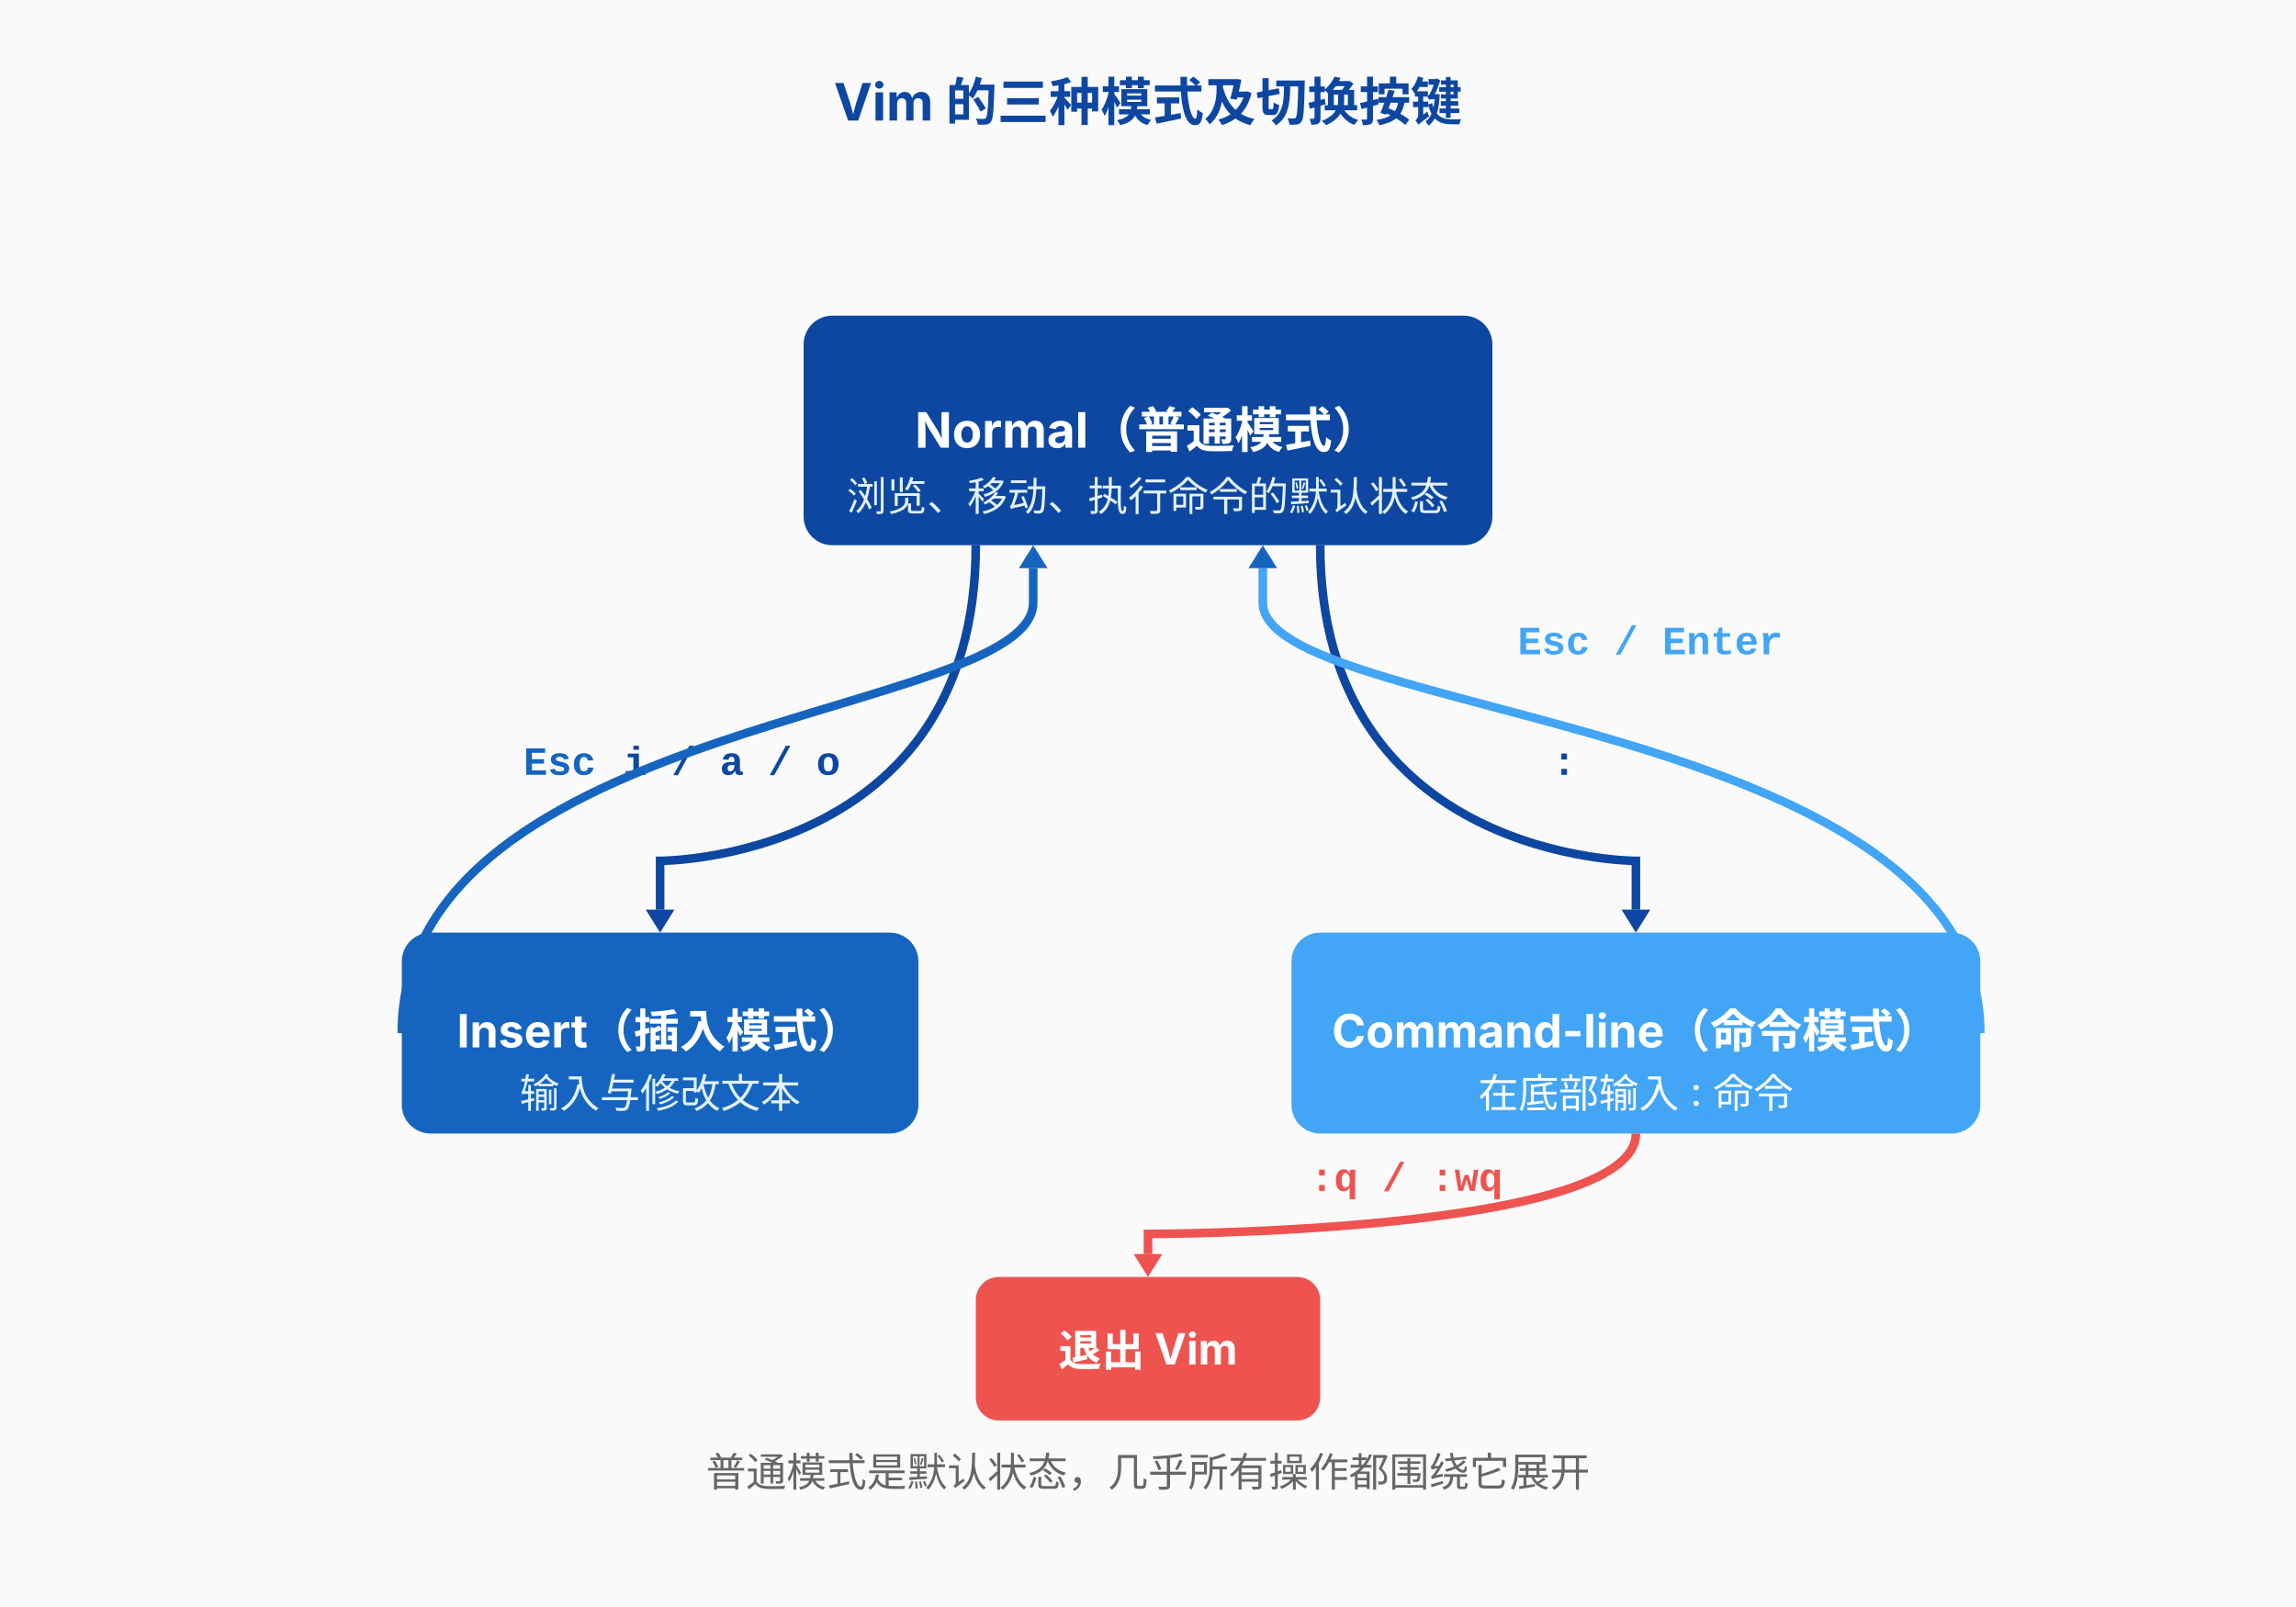
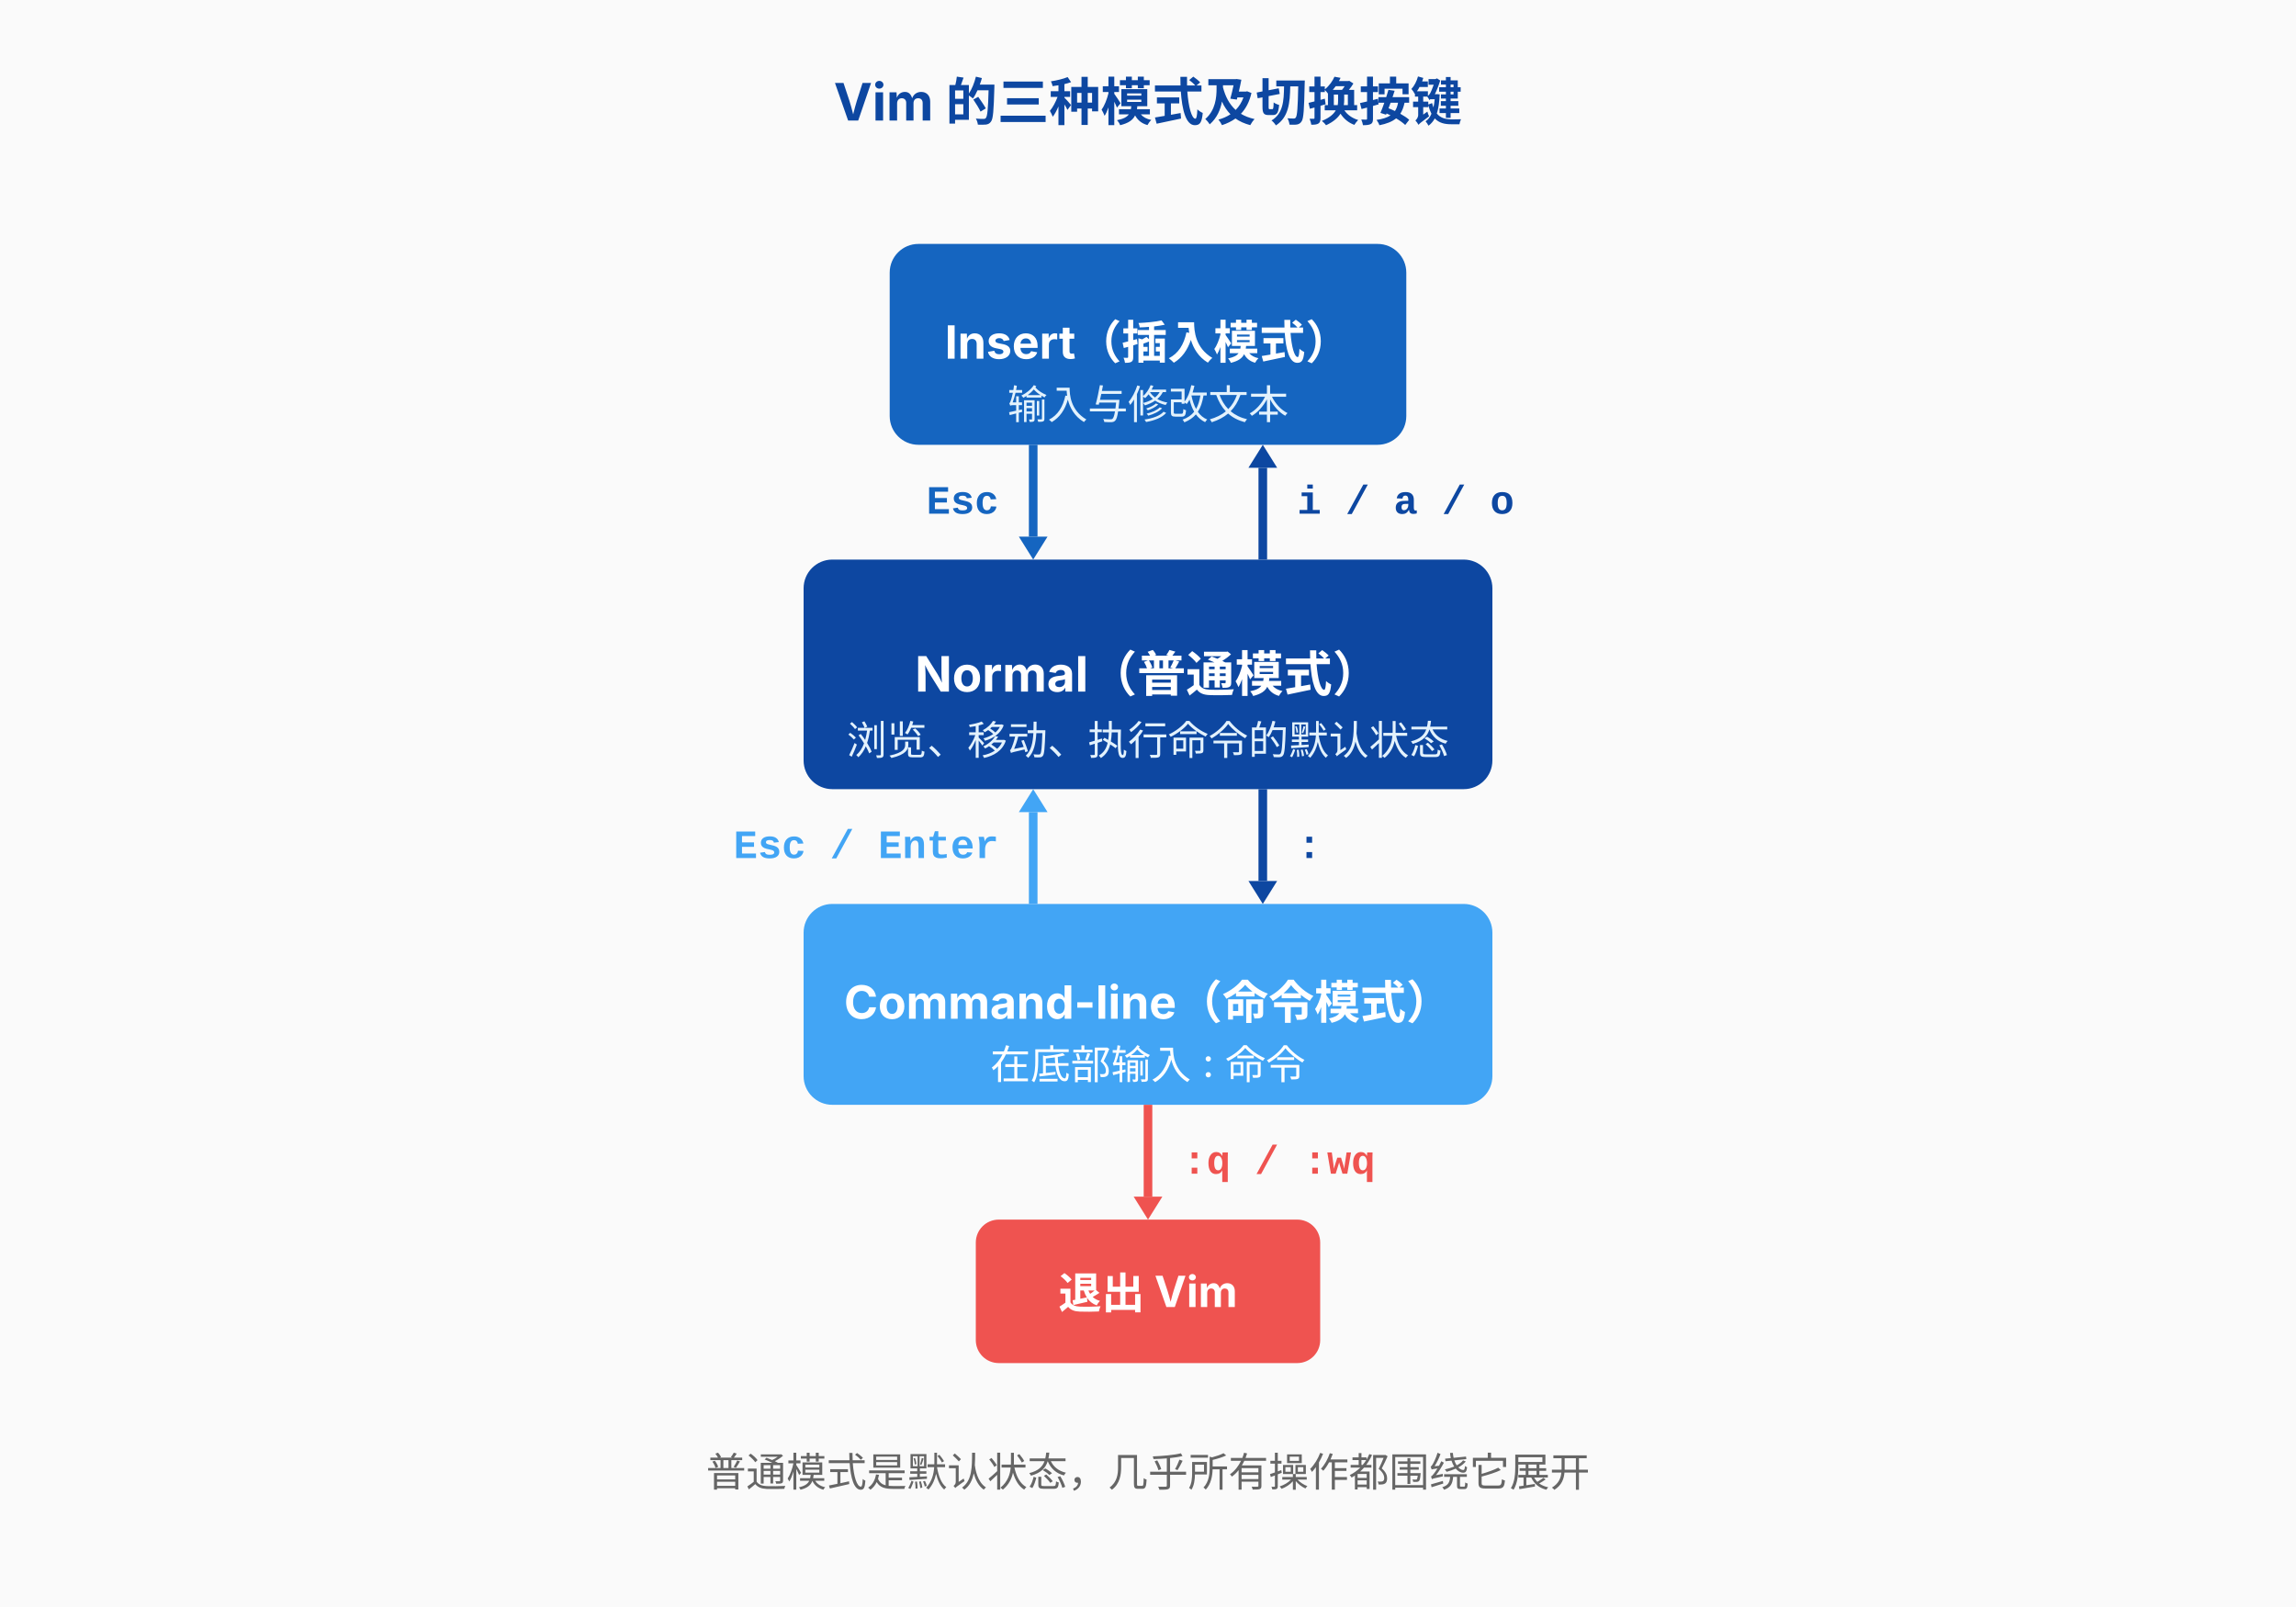
<svg xmlns="http://www.w3.org/2000/svg" viewBox="0 0 800 560" width="800" style="max-width:100%;height:auto;" preserveAspectRatio="xMidYMid meet">
  <defs>
    <marker id="arrow-blue" markerWidth="8" markerHeight="10" refX="0" refY="5" orient="auto" markerUnits="userSpaceOnUse">
      <path d="M0,0 L8,5 L0,10 Z" fill="#0d47a1" />
    </marker>
    <marker id="arrow-light" markerWidth="8" markerHeight="10" refX="0" refY="5" orient="auto" markerUnits="userSpaceOnUse">
      <path d="M0,0 L8,5 L0,10 Z" fill="#1565c0" />
    </marker>
+     <marker id="arrow-sky" markerWidth="8" markerHeight="10" refX="0" refY="5" orient="auto" markerUnits="userSpaceOnUse">
+       <path d="M0,0 L8,5 L0,10 Z" fill="#42a5f5" />
+     </marker>
    <marker id="arrow-red" markerWidth="8" markerHeight="10" refX="0" refY="5" orient="auto" markerUnits="userSpaceOnUse">
      <path d="M0,0 L8,5 L0,10 Z" fill="#ef5350" />
    </marker>
  </defs>
  <rect width="800" height="560" fill="#fafafa" />
  <text x="400" y="42" text-anchor="middle" font-family="system-ui, -apple-system, BlinkMacSystemFont, 'Segoe UI', sans-serif" font-size="18" font-weight="bold" fill="#0d47a1">Vim 的三种模式及切换按键</text>
-   <g transform="translate(400, 150)">
+   <g transform="translate(400, 120)">
+     <rect x="-90" y="-35" width="180" height="70" rx="10" fill="#1565c0" />
+     <text x="0" y="5" text-anchor="middle" font-family="system-ui, -apple-system, BlinkMacSystemFont, 'Segoe UI', sans-serif" font-size="16" font-weight="bold" fill="#ffffff">Insert（插入模式）</text>
+     <text x="0" y="26" text-anchor="middle" font-family="system-ui, -apple-system, BlinkMacSystemFont, 'Segoe UI', sans-serif" font-size="14" fill="#e3f2fd">输入与修改文本</text>
+   </g>
+   <g transform="translate(400, 235)">
    <rect x="-120" y="-40" width="240" height="80" rx="10" fill="#0d47a1" />
    <text x="0" y="6" text-anchor="middle" font-family="system-ui, -apple-system, BlinkMacSystemFont, 'Segoe UI', sans-serif" font-size="17" font-weight="bold" fill="#ffffff">Normal（普通模式）</text>
    <text x="0" y="28" text-anchor="middle" font-family="system-ui, -apple-system, BlinkMacSystemFont, 'Segoe UI', sans-serif" font-size="14" fill="#e3f2fd">浏览、移动、执行命令的默认状态</text>
  </g>
-   <g transform="translate(230, 360)">
-     <rect x="-90" y="-35" width="180" height="70" rx="10" fill="#1565c0" />
-     <text x="0" y="5" text-anchor="middle" font-family="system-ui, -apple-system, BlinkMacSystemFont, 'Segoe UI', sans-serif" font-size="16" font-weight="bold" fill="#ffffff">Insert（插入模式）</text>
-     <text x="0" y="26" text-anchor="middle" font-family="system-ui, -apple-system, BlinkMacSystemFont, 'Segoe UI', sans-serif" font-size="14" fill="#e3f2fd">输入与修改文本</text>
-   </g>
-   <g transform="translate(570, 360)">
+   <g transform="translate(400, 350)">
    <rect x="-120" y="-35" width="240" height="70" rx="10" fill="#42a5f5" />
    <text x="0" y="5" text-anchor="middle" font-family="system-ui, -apple-system, BlinkMacSystemFont, 'Segoe UI', sans-serif" font-size="16" font-weight="bold" fill="#ffffff">Command-line（命令模式）</text>
    <text x="0" y="26" text-anchor="middle" font-family="system-ui, -apple-system, BlinkMacSystemFont, 'Segoe UI', sans-serif" font-size="14" fill="#ffffff">在底部输入 : 命令</text>
  </g>
-   <g transform="translate(400, 470)">
+   <g transform="translate(400, 450)">
    <rect x="-60" y="-25" width="120" height="50" rx="8" fill="#ef5350" />
    <text x="0" y="6" text-anchor="middle" font-family="system-ui, -apple-system, BlinkMacSystemFont, 'Segoe UI', sans-serif" font-size="15" font-weight="bold" fill="#ffffff">退出 Vim</text>
  </g>
-   <path d="M340,190 C340,300 230,300 230,300 L230,317" fill="none" stroke="#0d47a1" stroke-width="3" marker-end="url(#arrow-blue)" />
-   <text x="255" y="270" text-anchor="middle" font-family="ui-monospace, SFMono-Regular, Menlo, Monaco, Consolas, 'Courier New', monospace" font-size="14" font-weight="bold" fill="#0d47a1">i / a / o</text>
-   <path d="M140,360 C140,250 360,250 360,210 L360,198" fill="none" stroke="#1565c0" stroke-width="3" marker-end="url(#arrow-light)" />
-   <text x="195" y="270" text-anchor="middle" font-family="ui-monospace, SFMono-Regular, Menlo, Monaco, Consolas, 'Courier New', monospace" font-size="14" font-weight="bold" fill="#1565c0">Esc</text>
-   <path d="M460,190 C460,300 570,300 570,300 L570,317" fill="none" stroke="#0d47a1" stroke-width="3" marker-end="url(#arrow-blue)" />
-   <text x="545" y="270" text-anchor="middle" font-family="ui-monospace, SFMono-Regular, Menlo, Monaco, Consolas, 'Courier New', monospace" font-size="14" font-weight="bold" fill="#0d47a1">:</text>
-   <path d="M690,360 C690,250 440,250 440,210 L440,198" fill="none" stroke="#42a5f5" stroke-width="3" marker-end="url(#arrow-light)" />
-   <text x="575" y="228" text-anchor="middle" font-family="ui-monospace, SFMono-Regular, Menlo, Monaco, Consolas, 'Courier New', monospace" font-size="14" font-weight="bold" fill="#42a5f5">Esc / Enter</text>
-   <path d="M570,395 C570,430 400,430 400,430 L400,437" fill="none" stroke="#ef5350" stroke-width="3" marker-end="url(#arrow-red)" />
-   <text x="490" y="415" text-anchor="middle" font-family="ui-monospace, SFMono-Regular, Menlo, Monaco, Consolas, 'Courier New', monospace" font-size="14" font-weight="bold" fill="#ef5350">:q / :wq</text>
+   <line x1="360" y1="155" x2="360" y2="187" stroke="#1565c0" stroke-width="3" marker-end="url(#arrow-light)" />
+   <text x="348" y="179" text-anchor="end" font-family="ui-monospace, SFMono-Regular, Menlo, Monaco, Consolas, 'Courier New', monospace" font-size="14" font-weight="bold" fill="#1565c0">Esc</text>
+   <line x1="440" y1="195" x2="440" y2="163" stroke="#0d47a1" stroke-width="3" marker-end="url(#arrow-blue)" />
+   <text x="452" y="179" text-anchor="start" font-family="ui-monospace, SFMono-Regular, Menlo, Monaco, Consolas, 'Courier New', monospace" font-size="14" font-weight="bold" fill="#0d47a1">i / a / o</text>
+   <line x1="360" y1="315" x2="360" y2="283" stroke="#42a5f5" stroke-width="3" marker-end="url(#arrow-sky)" />
+   <text x="348" y="299" text-anchor="end" font-family="ui-monospace, SFMono-Regular, Menlo, Monaco, Consolas, 'Courier New', monospace" font-size="14" font-weight="bold" fill="#42a5f5">Esc / Enter</text>
+   <line x1="440" y1="275" x2="440" y2="307" stroke="#0d47a1" stroke-width="3" marker-end="url(#arrow-blue)" />
+   <text x="452" y="299" text-anchor="start" font-family="ui-monospace, SFMono-Regular, Menlo, Monaco, Consolas, 'Courier New', monospace" font-size="14" font-weight="bold" fill="#0d47a1">:</text>
+   <line x1="400" y1="385" x2="400" y2="417" stroke="#ef5350" stroke-width="3" marker-end="url(#arrow-red)" />
+   <text x="412" y="409" text-anchor="start" font-family="ui-monospace, SFMono-Regular, Menlo, Monaco, Consolas, 'Courier New', monospace" font-size="14" font-weight="bold" fill="#ef5350">:q / :wq</text>
  <text x="400" y="518" text-anchor="middle" font-family="system-ui, -apple-system, BlinkMacSystemFont, 'Segoe UI', sans-serif" font-size="14" fill="#666666">普通模式是默认状态，几乎所有操作都围绕它展开</text>
</svg>
